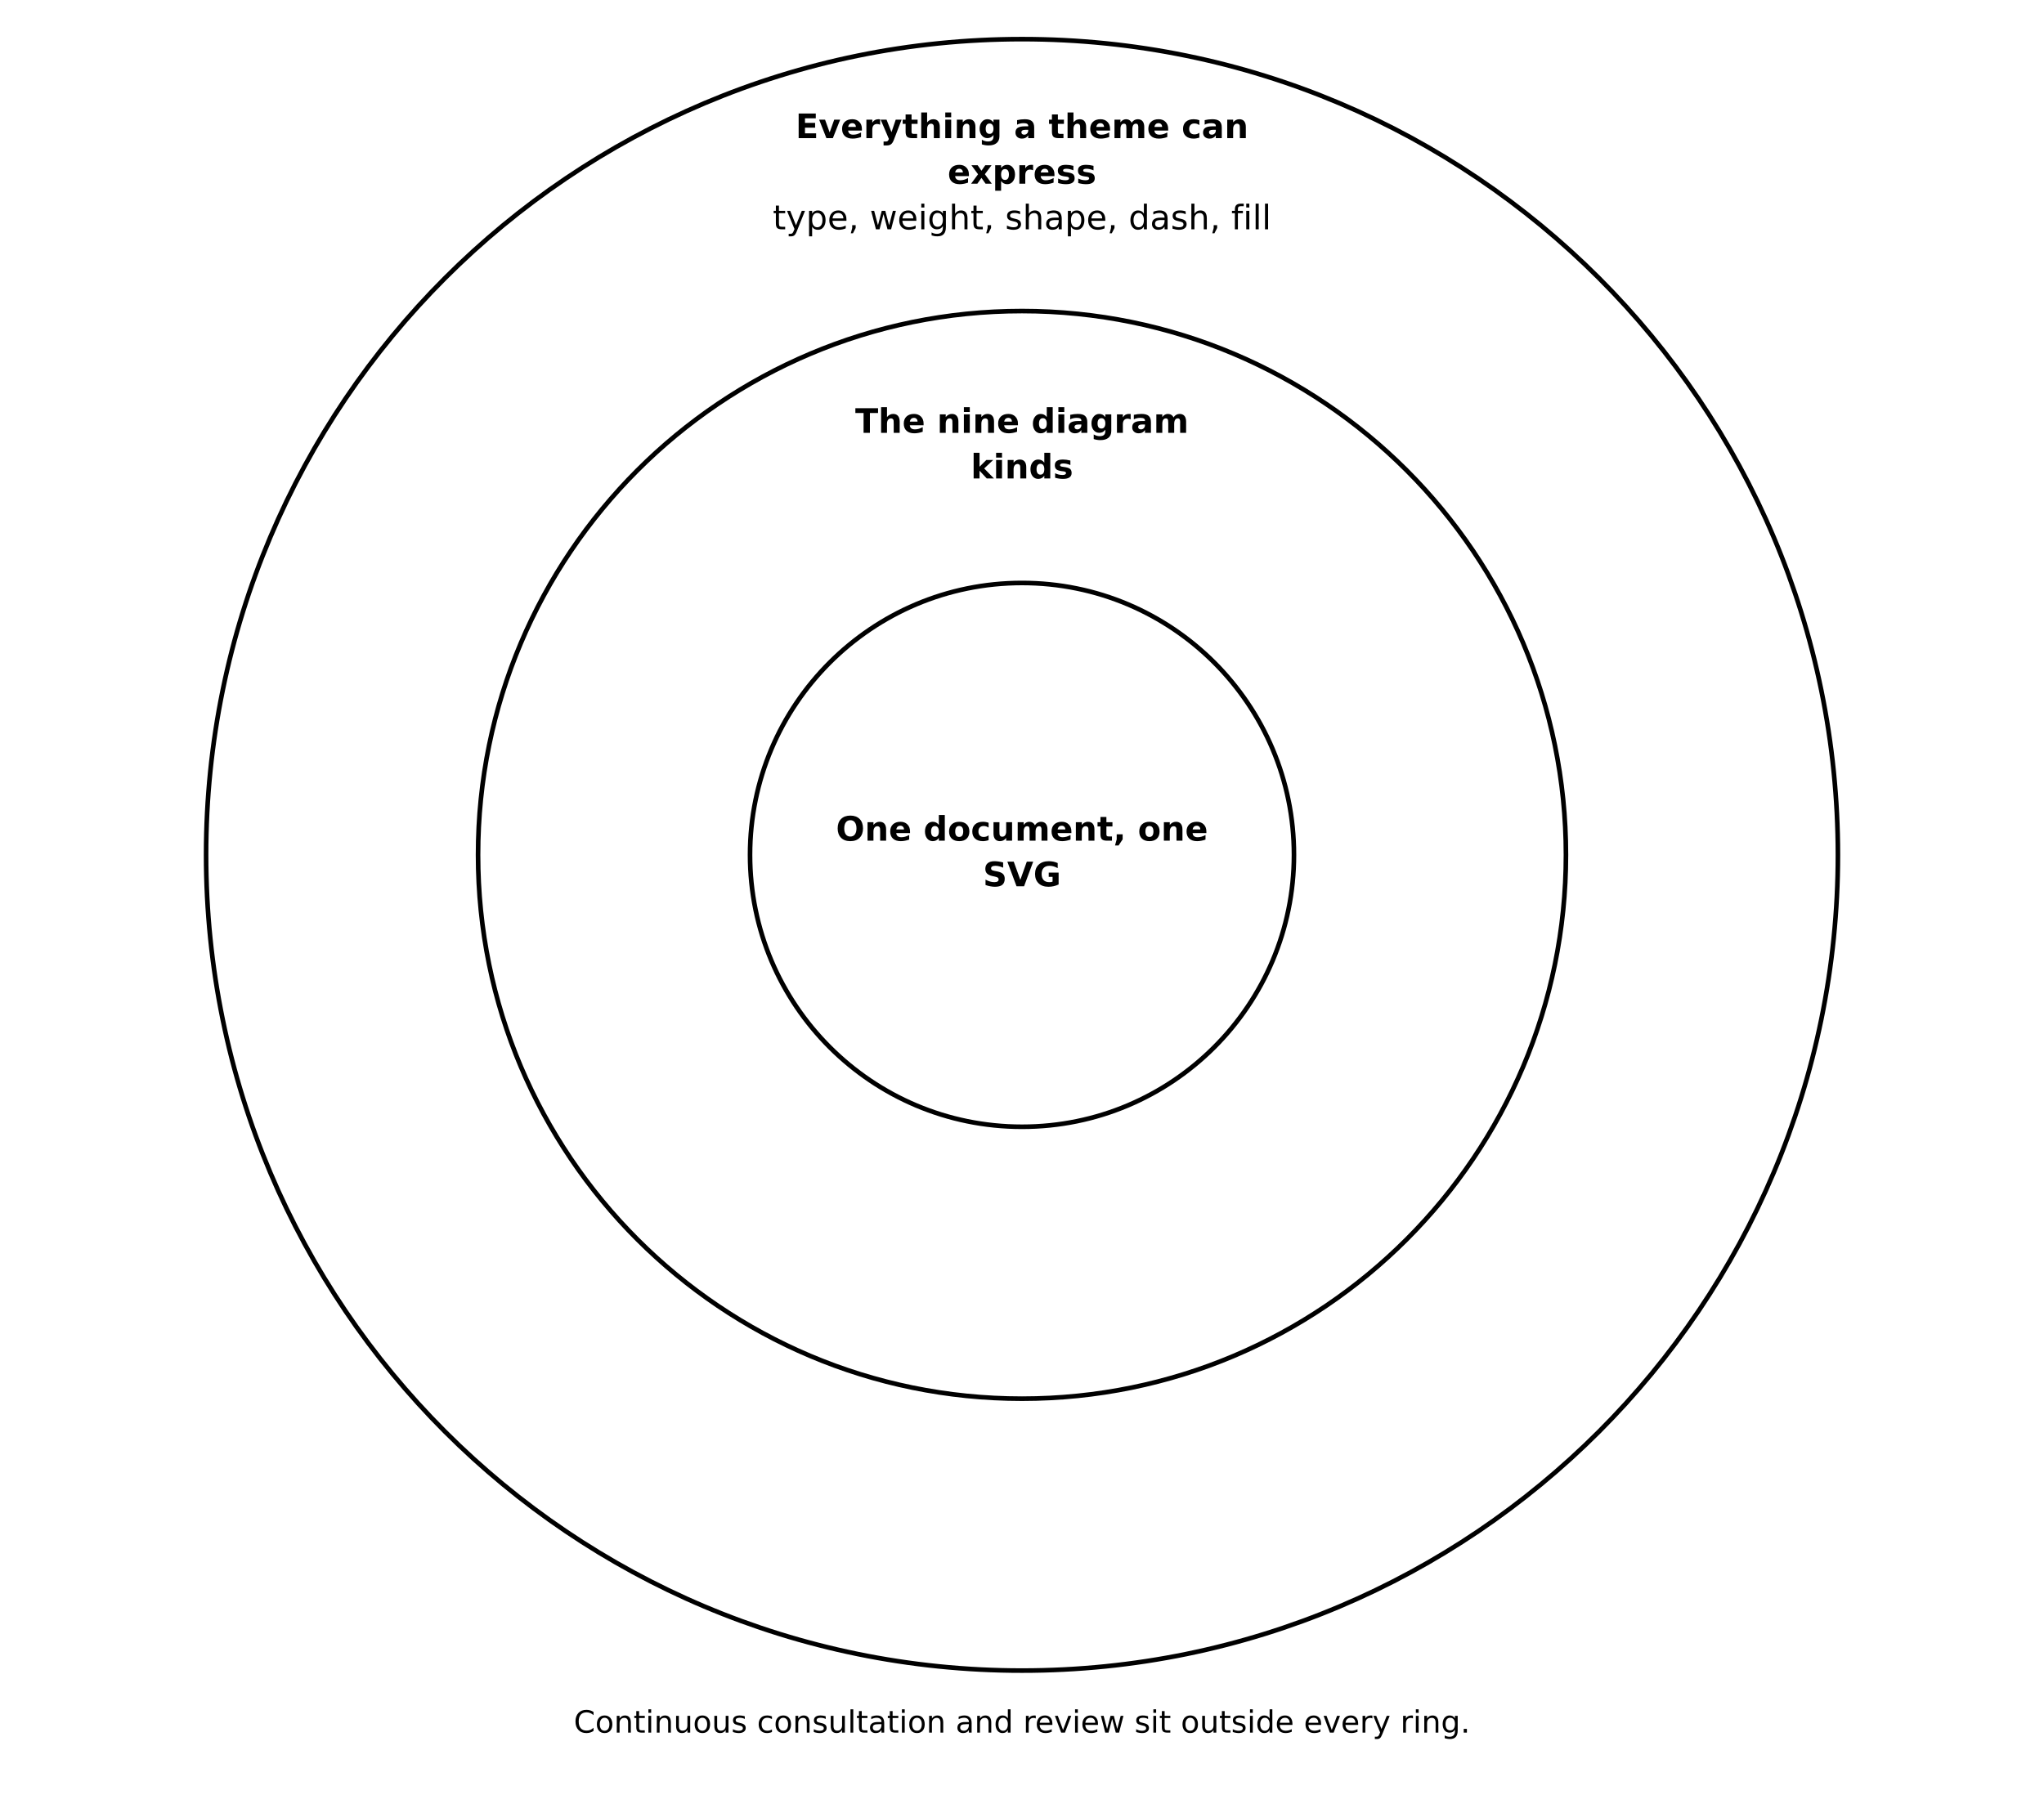
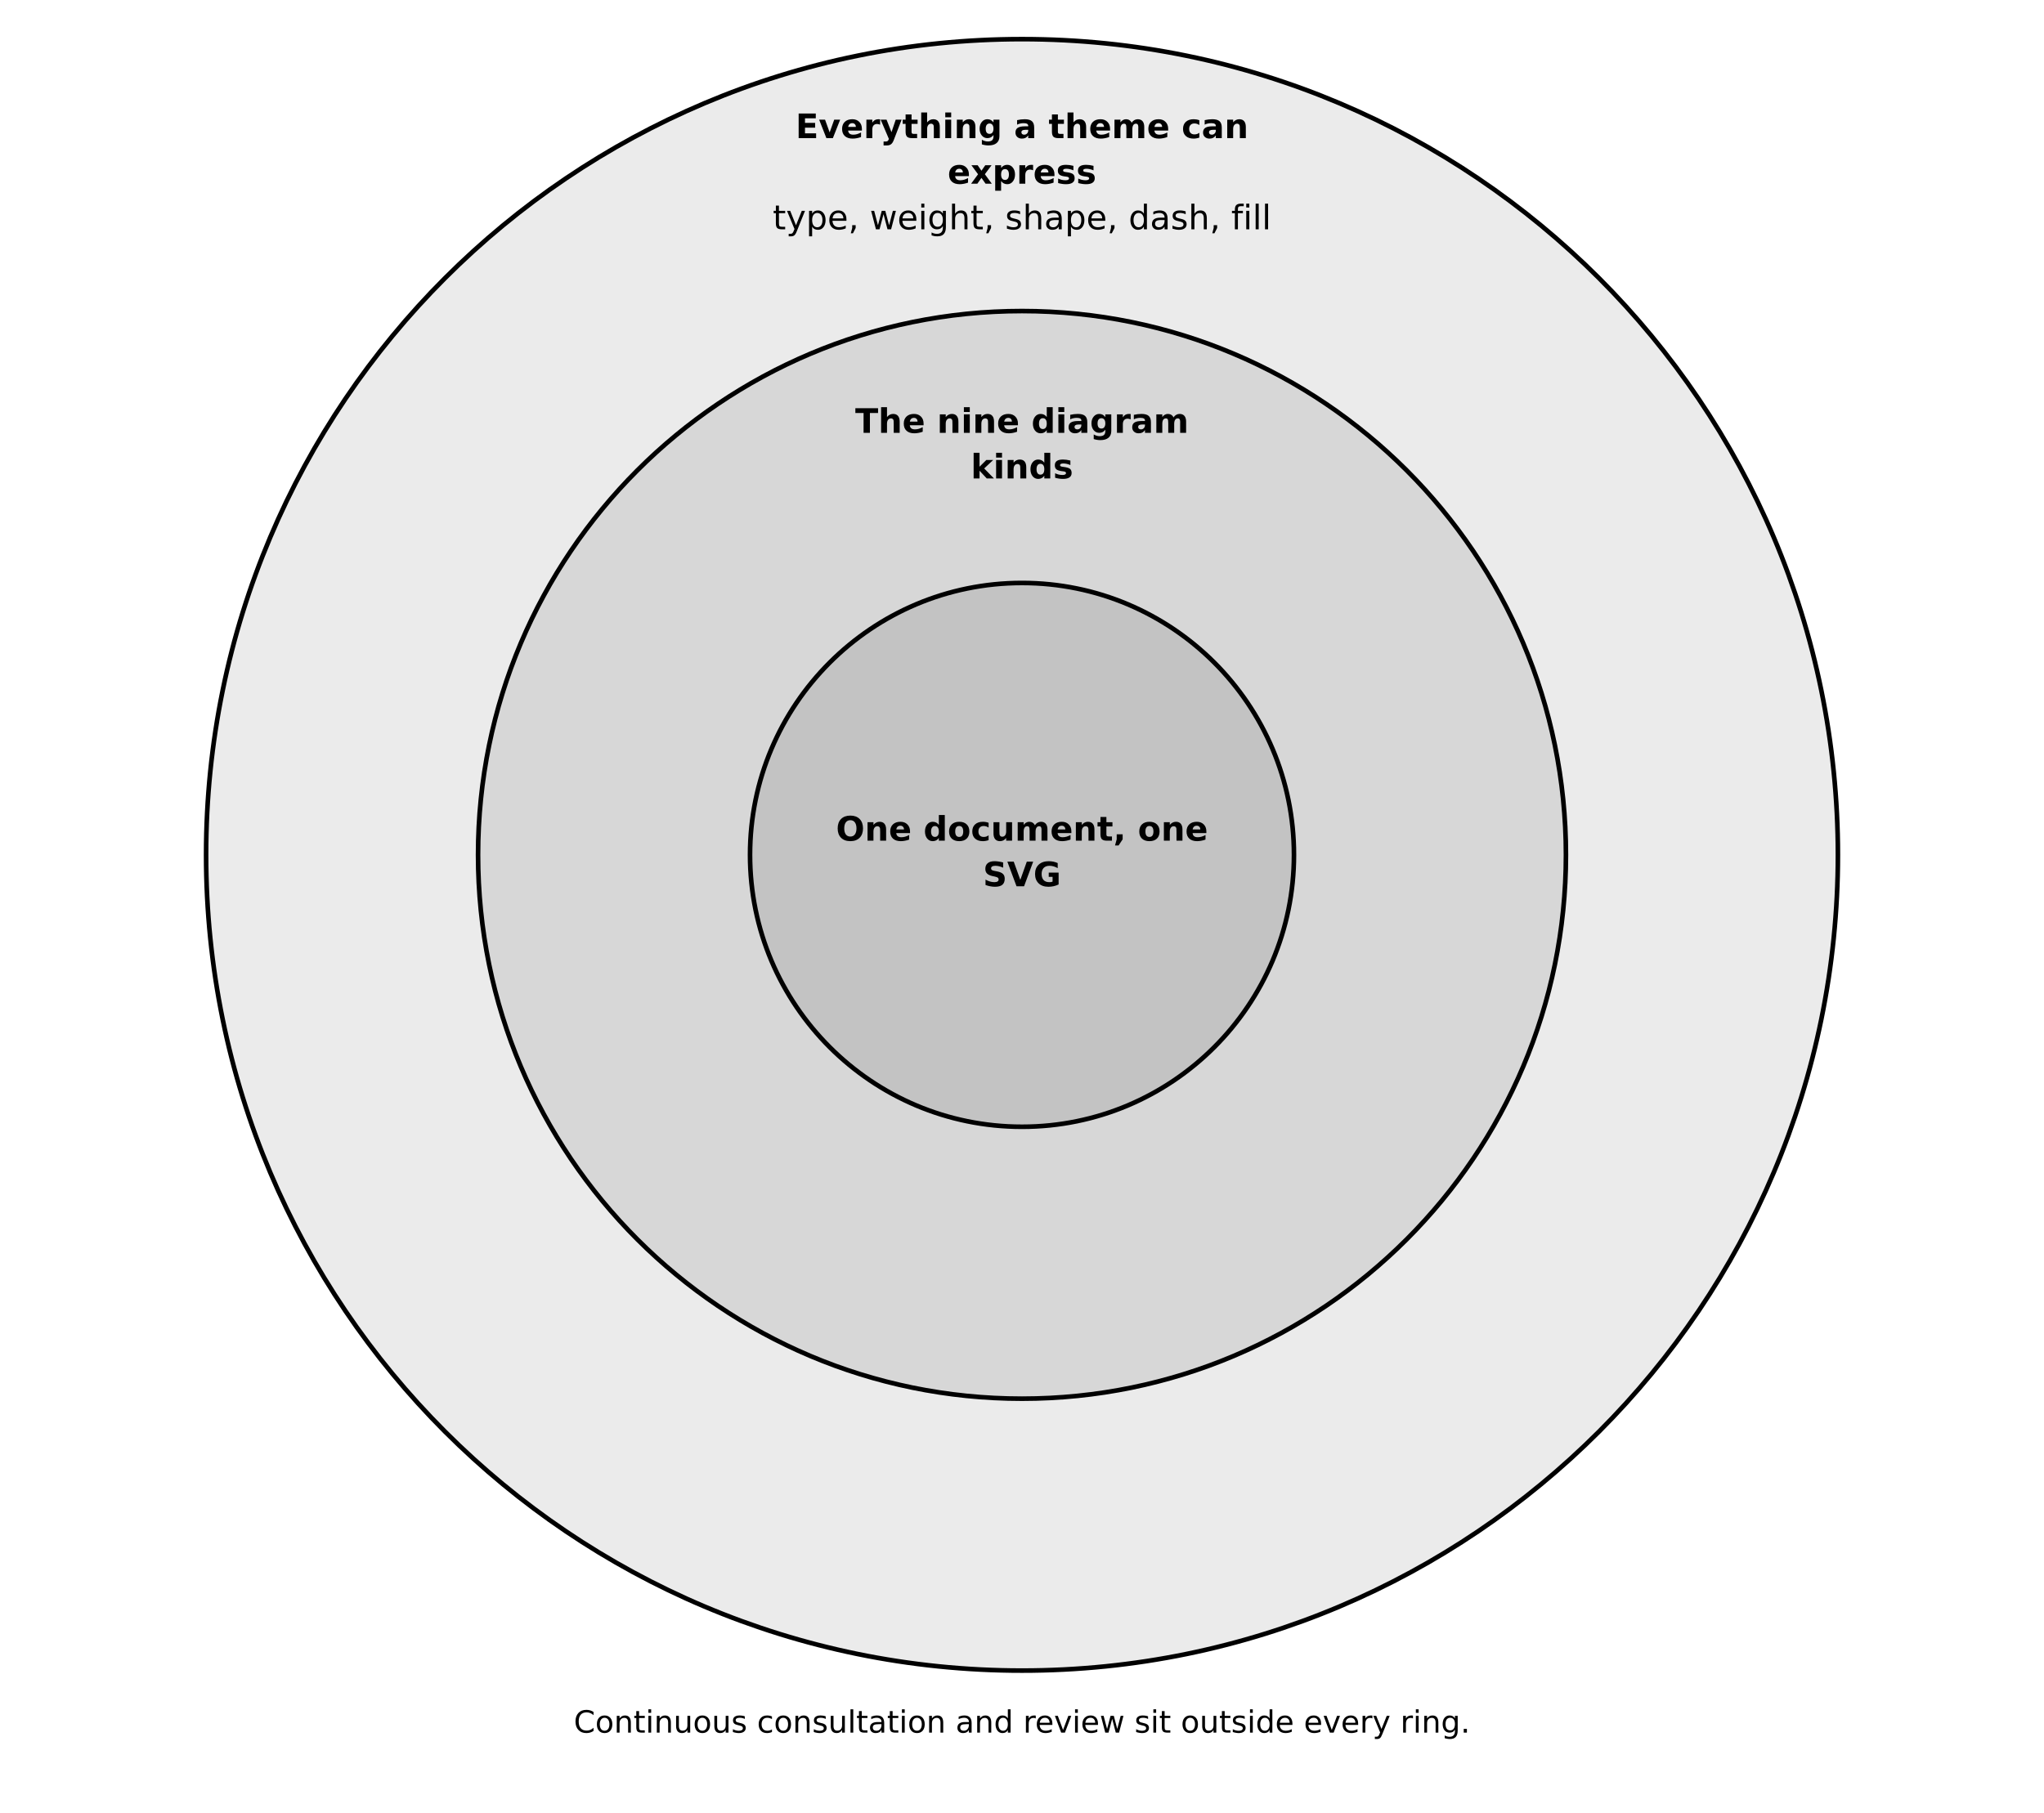
- <svg xmlns="http://www.w3.org/2000/svg" viewBox="-0.75 -0.75 665.5 590.3" role="img" aria-labelledby="ds675b354d09-title ds675b354d09-desc">
-   <ellipse cx="332" cy="277.65" rx="265.65" ry="265.65" fill="none" stroke="currentColor" stroke-width="1.5" />
-   <ellipse cx="332" cy="277.65" rx="177.1" ry="177.1" fill="none" stroke="currentColor" stroke-width="1.5" />
-   <ellipse cx="332" cy="277.65" rx="88.55" ry="88.55" fill="none" stroke="currentColor" stroke-width="1.5" />
+ <svg xmlns="http://www.w3.org/2000/svg" viewBox="-0.75 -0.75 665.5 590.3" role="img" aria-labelledby="ds51335143d6-title ds51335143d6-desc">
+   <ellipse cx="332" cy="277.65" rx="265.65" ry="265.65" fill="currentColor" fill-opacity="0.08" stroke="currentColor" stroke-width="1.5" />
+   <ellipse cx="332" cy="277.65" rx="177.1" ry="177.1" fill="currentColor" fill-opacity="0.087" stroke="currentColor" stroke-width="1.5" />
+   <ellipse cx="332" cy="277.65" rx="88.55" ry="88.55" fill="currentColor" fill-opacity="0.095" stroke="currentColor" stroke-width="1.5" />
  <text x="332" y="44.233" font-family="'DejaVu Sans', sans-serif" font-size="11" fill="currentColor" text-anchor="middle">
    <tspan font-weight="bold">Everything a theme can</tspan>
  </text>
  <text x="332" y="59.083" font-family="'DejaVu Sans', sans-serif" font-size="11" fill="currentColor" text-anchor="middle">
    <tspan font-weight="bold">express</tspan>
  </text>
  <text x="332" y="73.933" font-family="'DejaVu Sans', sans-serif" font-size="11" fill="currentColor" text-anchor="middle">
    <tspan>type, weight, shape, dash, fill</tspan>
  </text>
  <text x="332" y="140.208" font-family="'DejaVu Sans', sans-serif" font-size="11" fill="currentColor" text-anchor="middle">
    <tspan font-weight="bold">The nine diagram</tspan>
  </text>
  <text x="332" y="155.058" font-family="'DejaVu Sans', sans-serif" font-size="11" fill="currentColor" text-anchor="middle">
    <tspan font-weight="bold">kinds</tspan>
  </text>
  <text x="332" y="273.033" font-family="'DejaVu Sans', sans-serif" font-size="11" fill="currentColor" text-anchor="middle">
    <tspan font-weight="bold">One document, one</tspan>
  </text>
  <text x="332" y="287.883" font-family="'DejaVu Sans', sans-serif" font-size="11" fill="currentColor" text-anchor="middle">
    <tspan font-weight="bold">SVG</tspan>
  </text>
  <text x="332" y="563.512" font-family="'DejaVu Sans', sans-serif" font-size="10" fill="currentColor" text-anchor="middle">
    <tspan>Continuous consultation and review sit outside every ring.</tspan>
  </text>
</svg>
